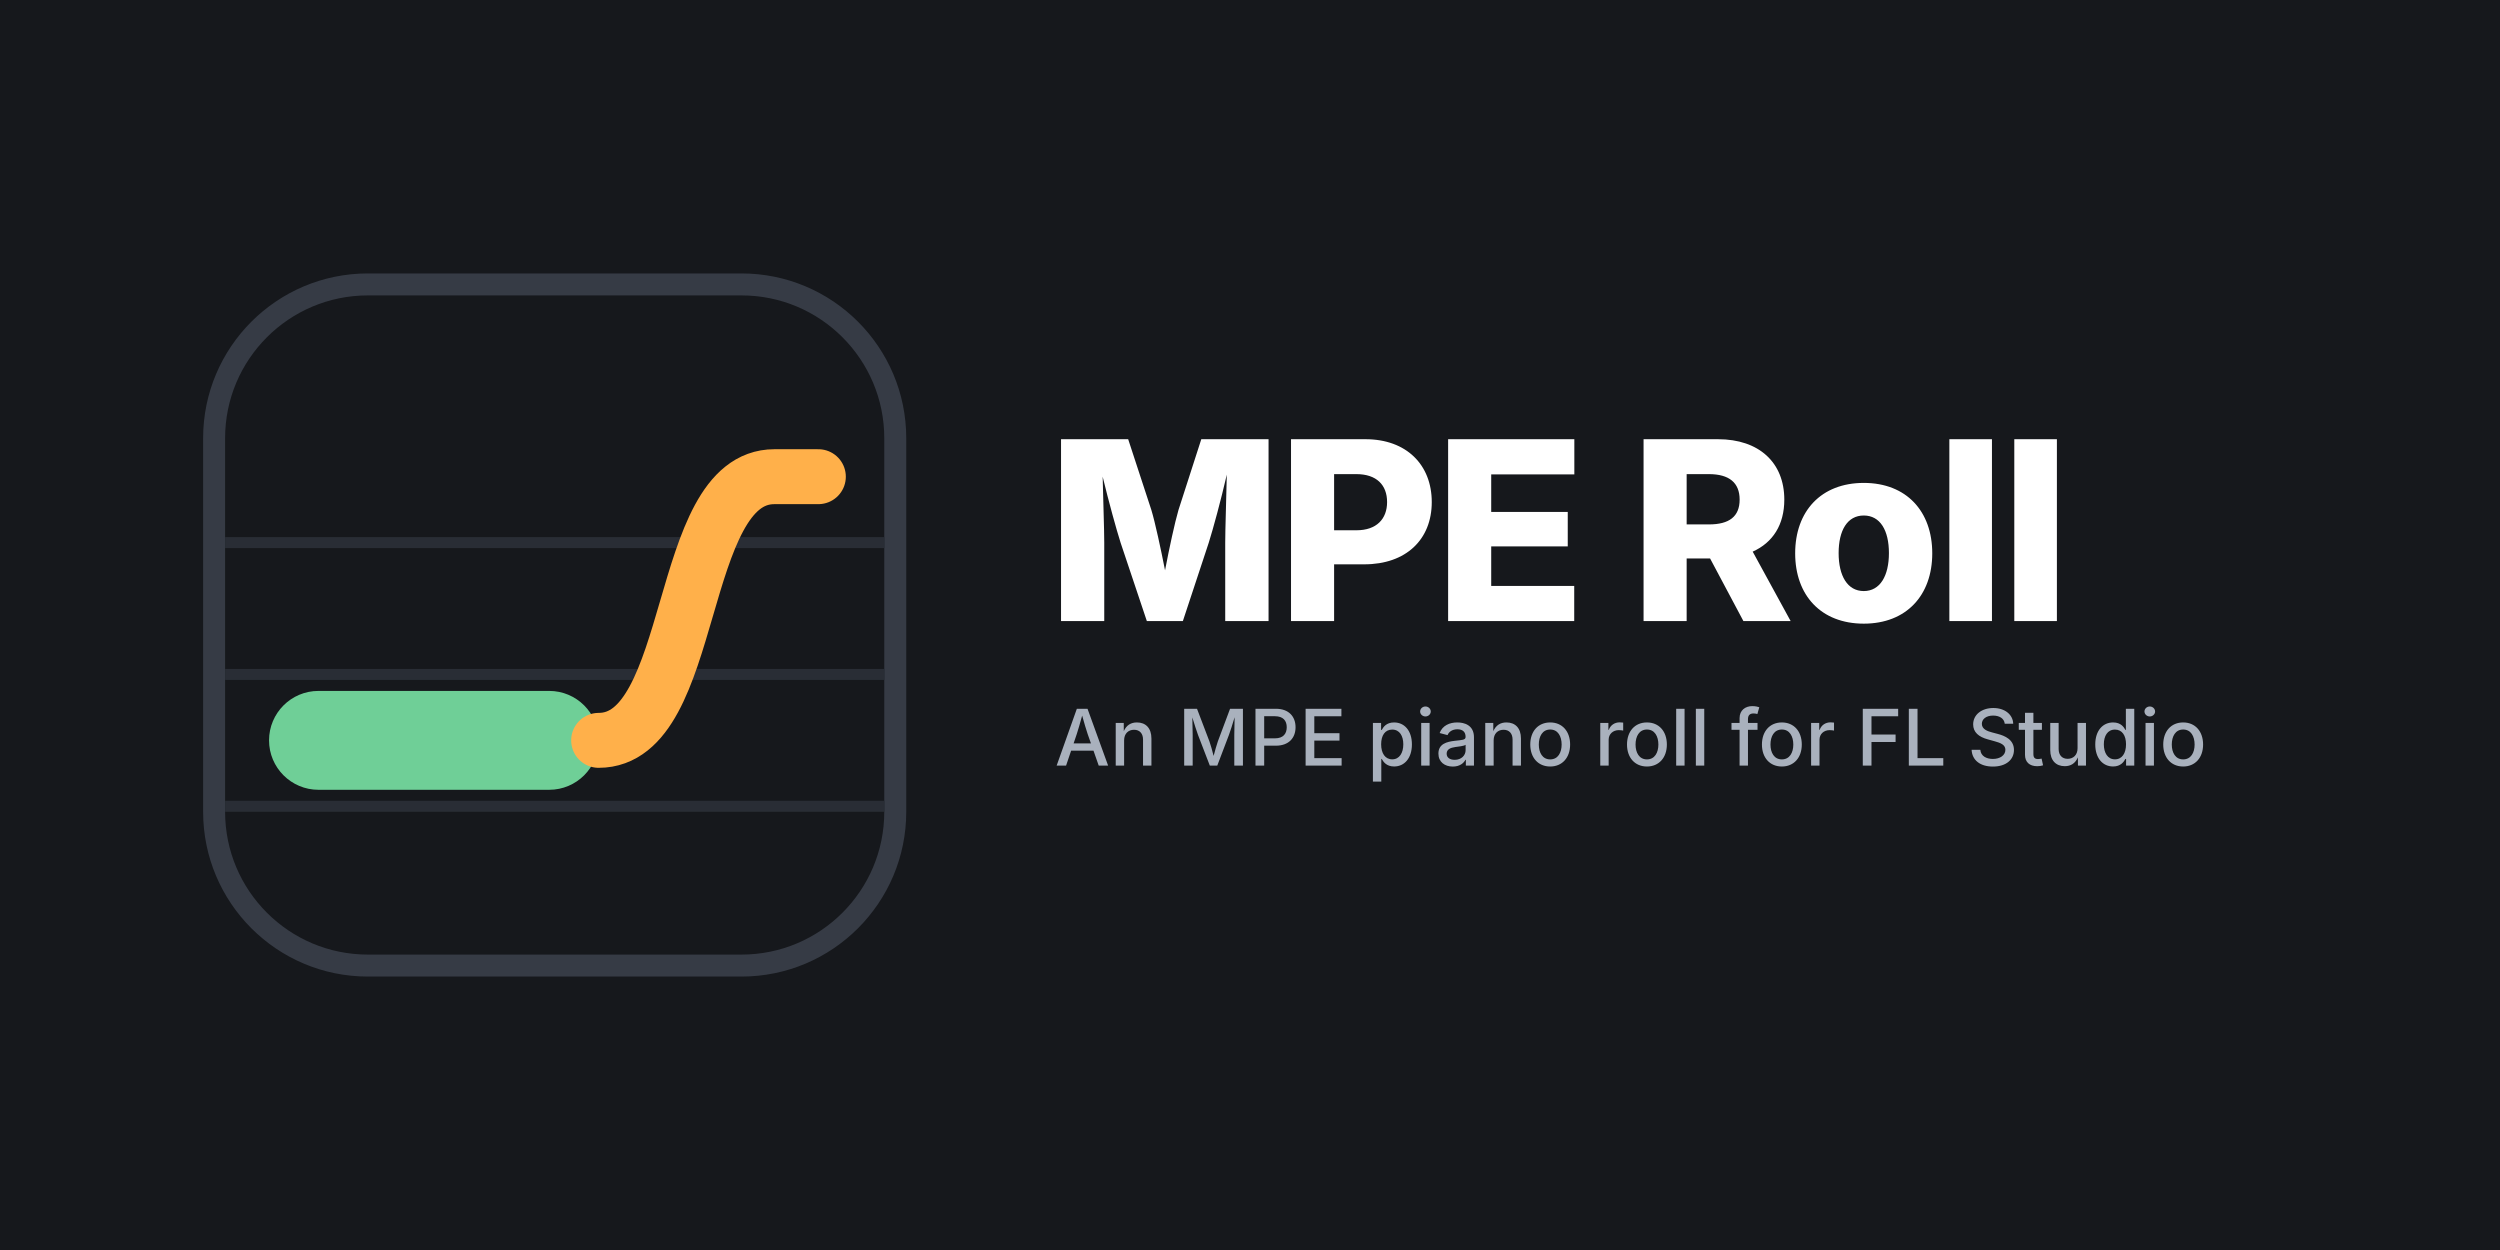
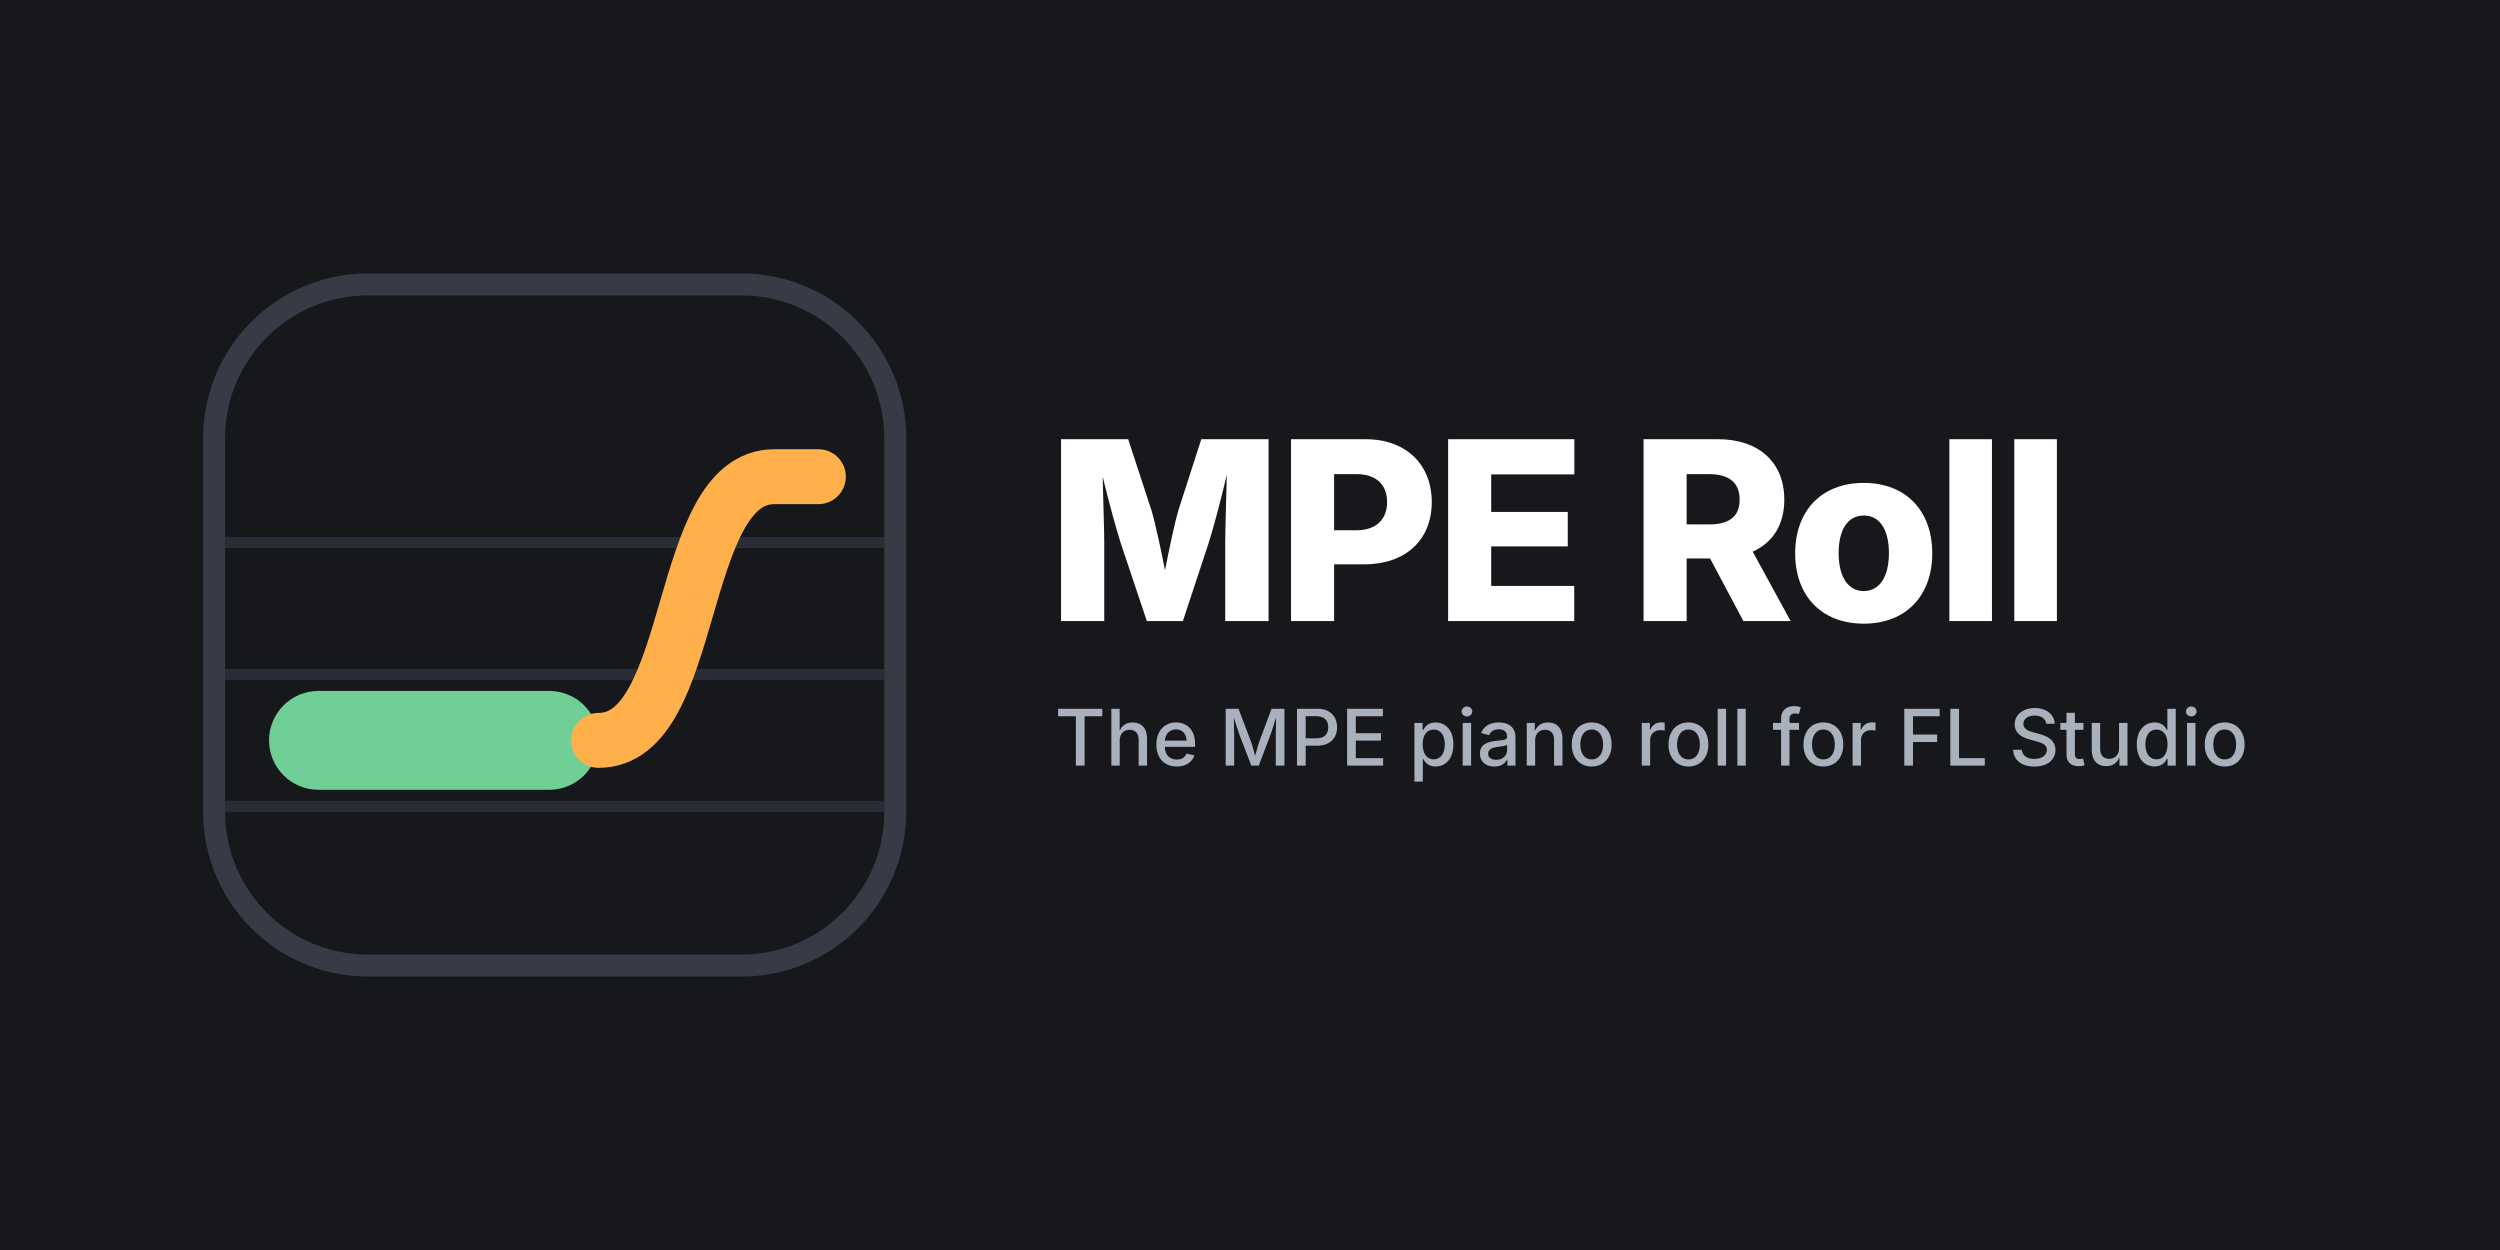
<svg xmlns="http://www.w3.org/2000/svg" viewBox="0 0 1280 640">
  <rect width="1280" height="640" fill="#16181c" />
  <g transform="translate(104 140) scale(5.625)">
    <rect x="1" y="1" width="62" height="62" rx="14" fill="#16181c" stroke="#363b45" stroke-width="2" />
    <path d="M2 24.5H62M2 36.5H62M2 48.5H62" fill="none" stroke="#292d35" stroke-width="1" />
    <rect x="6" y="38" width="30" height="9" rx="4.5" fill="#6fcf97" />
    <path d="M36 42.5C45 42.5 43 18.5 52 18.5H56" fill="none" stroke="#ffb04a" stroke-width="5" stroke-linecap="round" stroke-linejoin="round" />
  </g>
  <g font-family="Inter, 'Segoe UI', Roboto, 'Helvetica Neue', Helvetica, Arial, 'Liberation Sans', sans-serif">
    <text x="536" y="318" font-size="128" font-weight="800" letter-spacing="-3" fill="#ffffff">MPE Roll</text>
-     <text x="540" y="392" font-size="40" font-weight="500" fill="#a9b1bd">An MPE piano roll for FL Studio</text>
+     <text x="540" y="392" font-size="40" font-weight="500" fill="#a9b1bd">The MPE piano roll for FL Studio</text>
  </g>
</svg>
